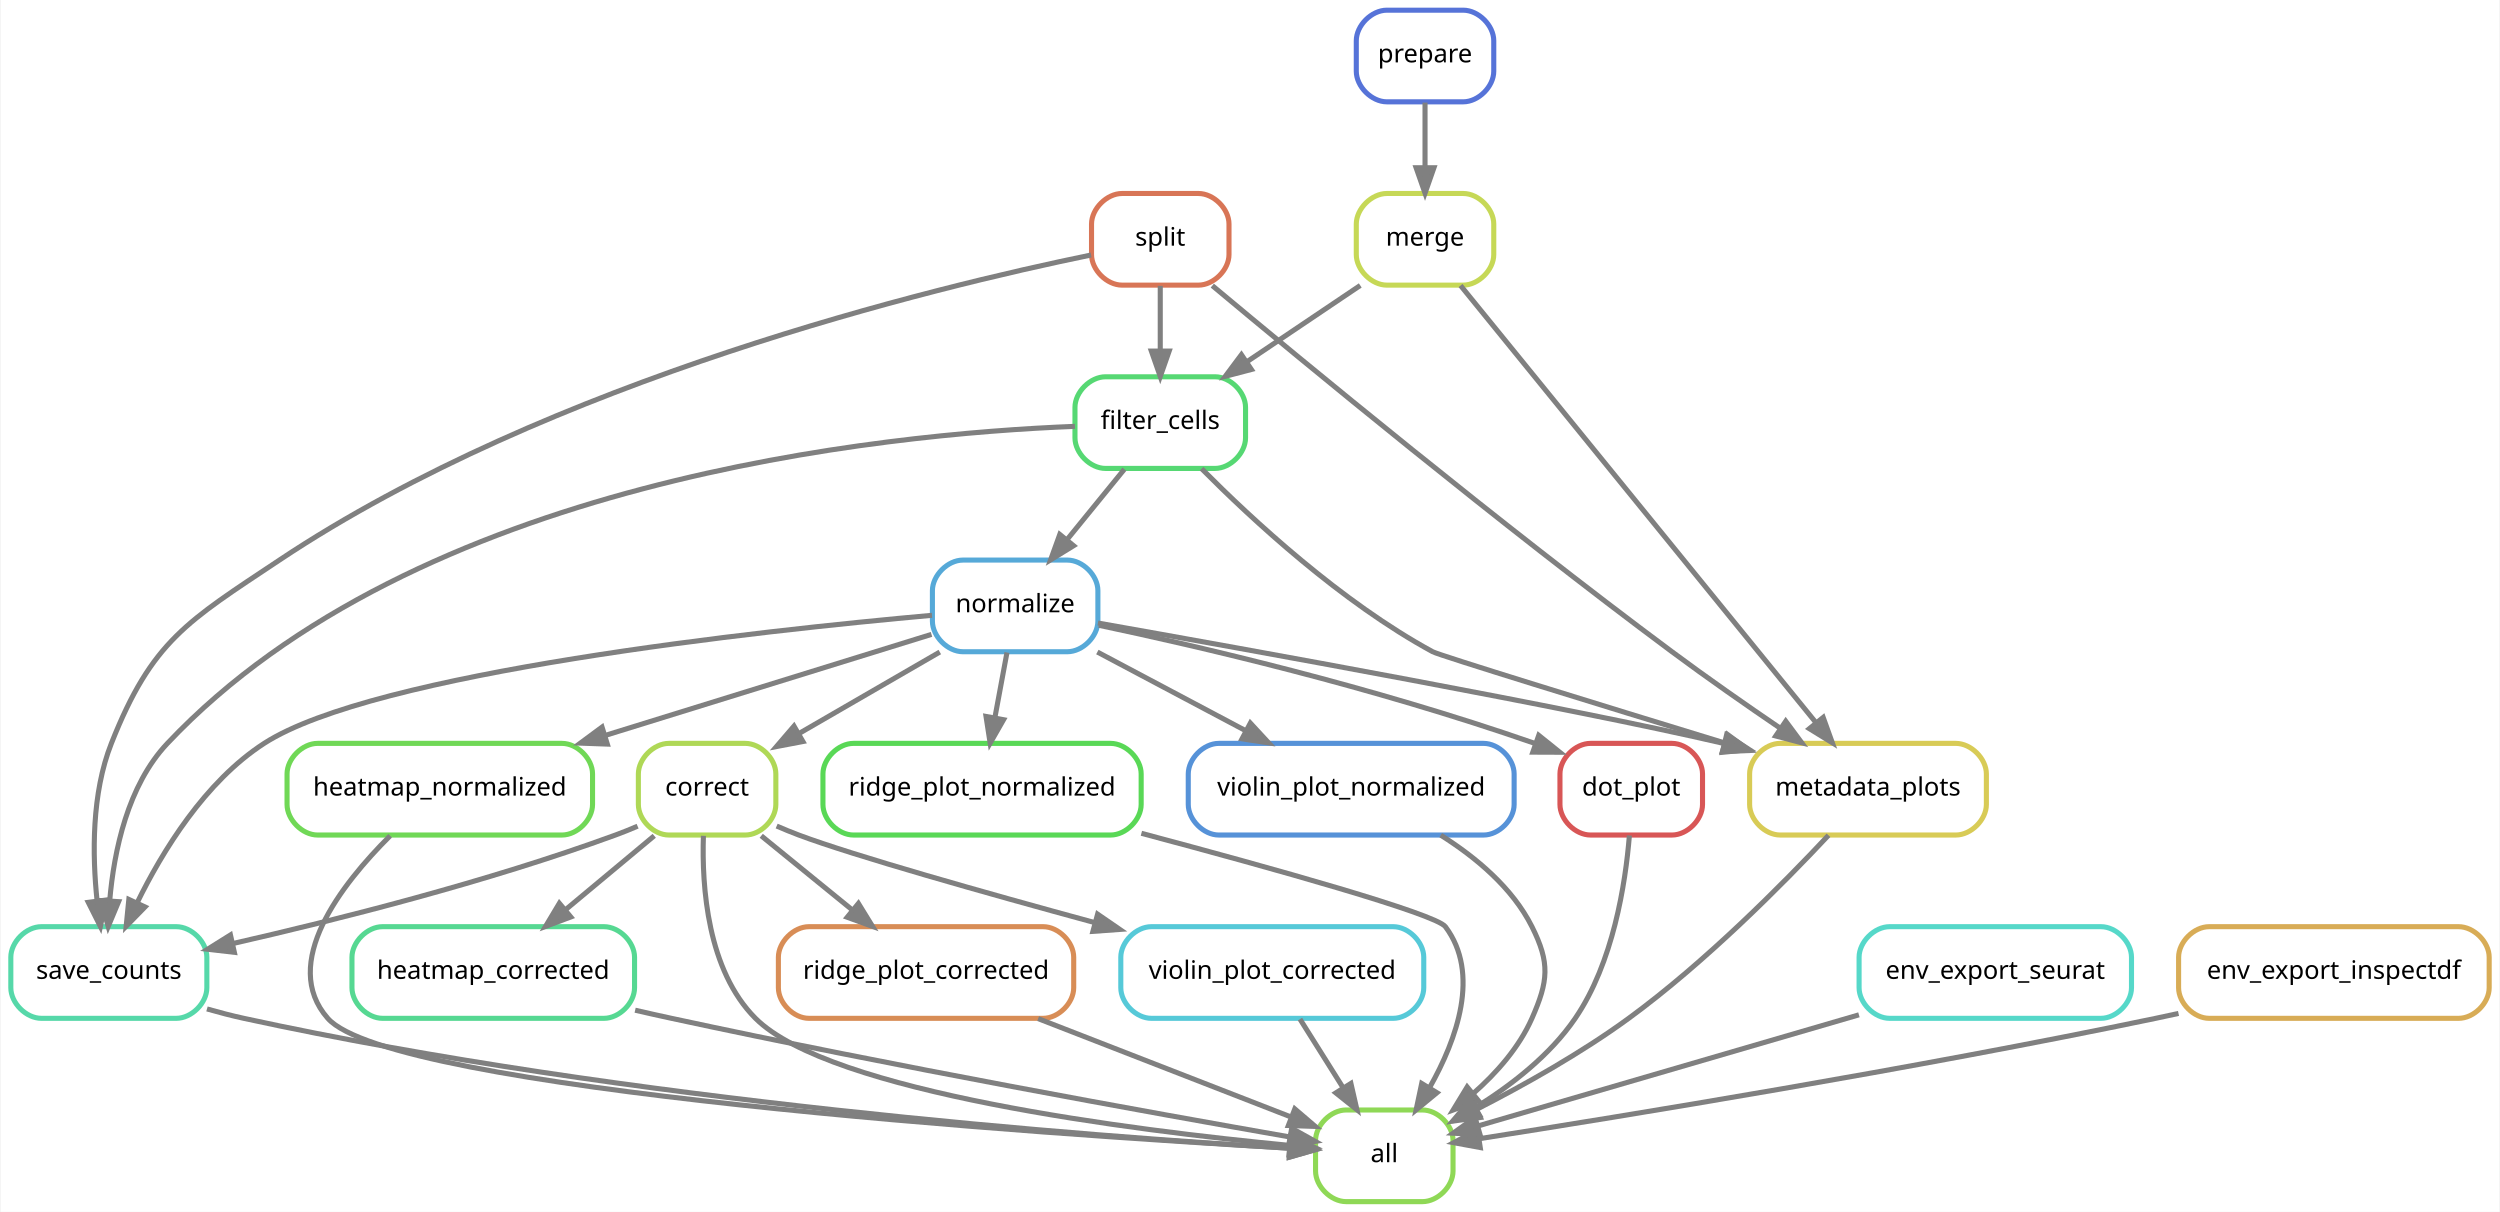
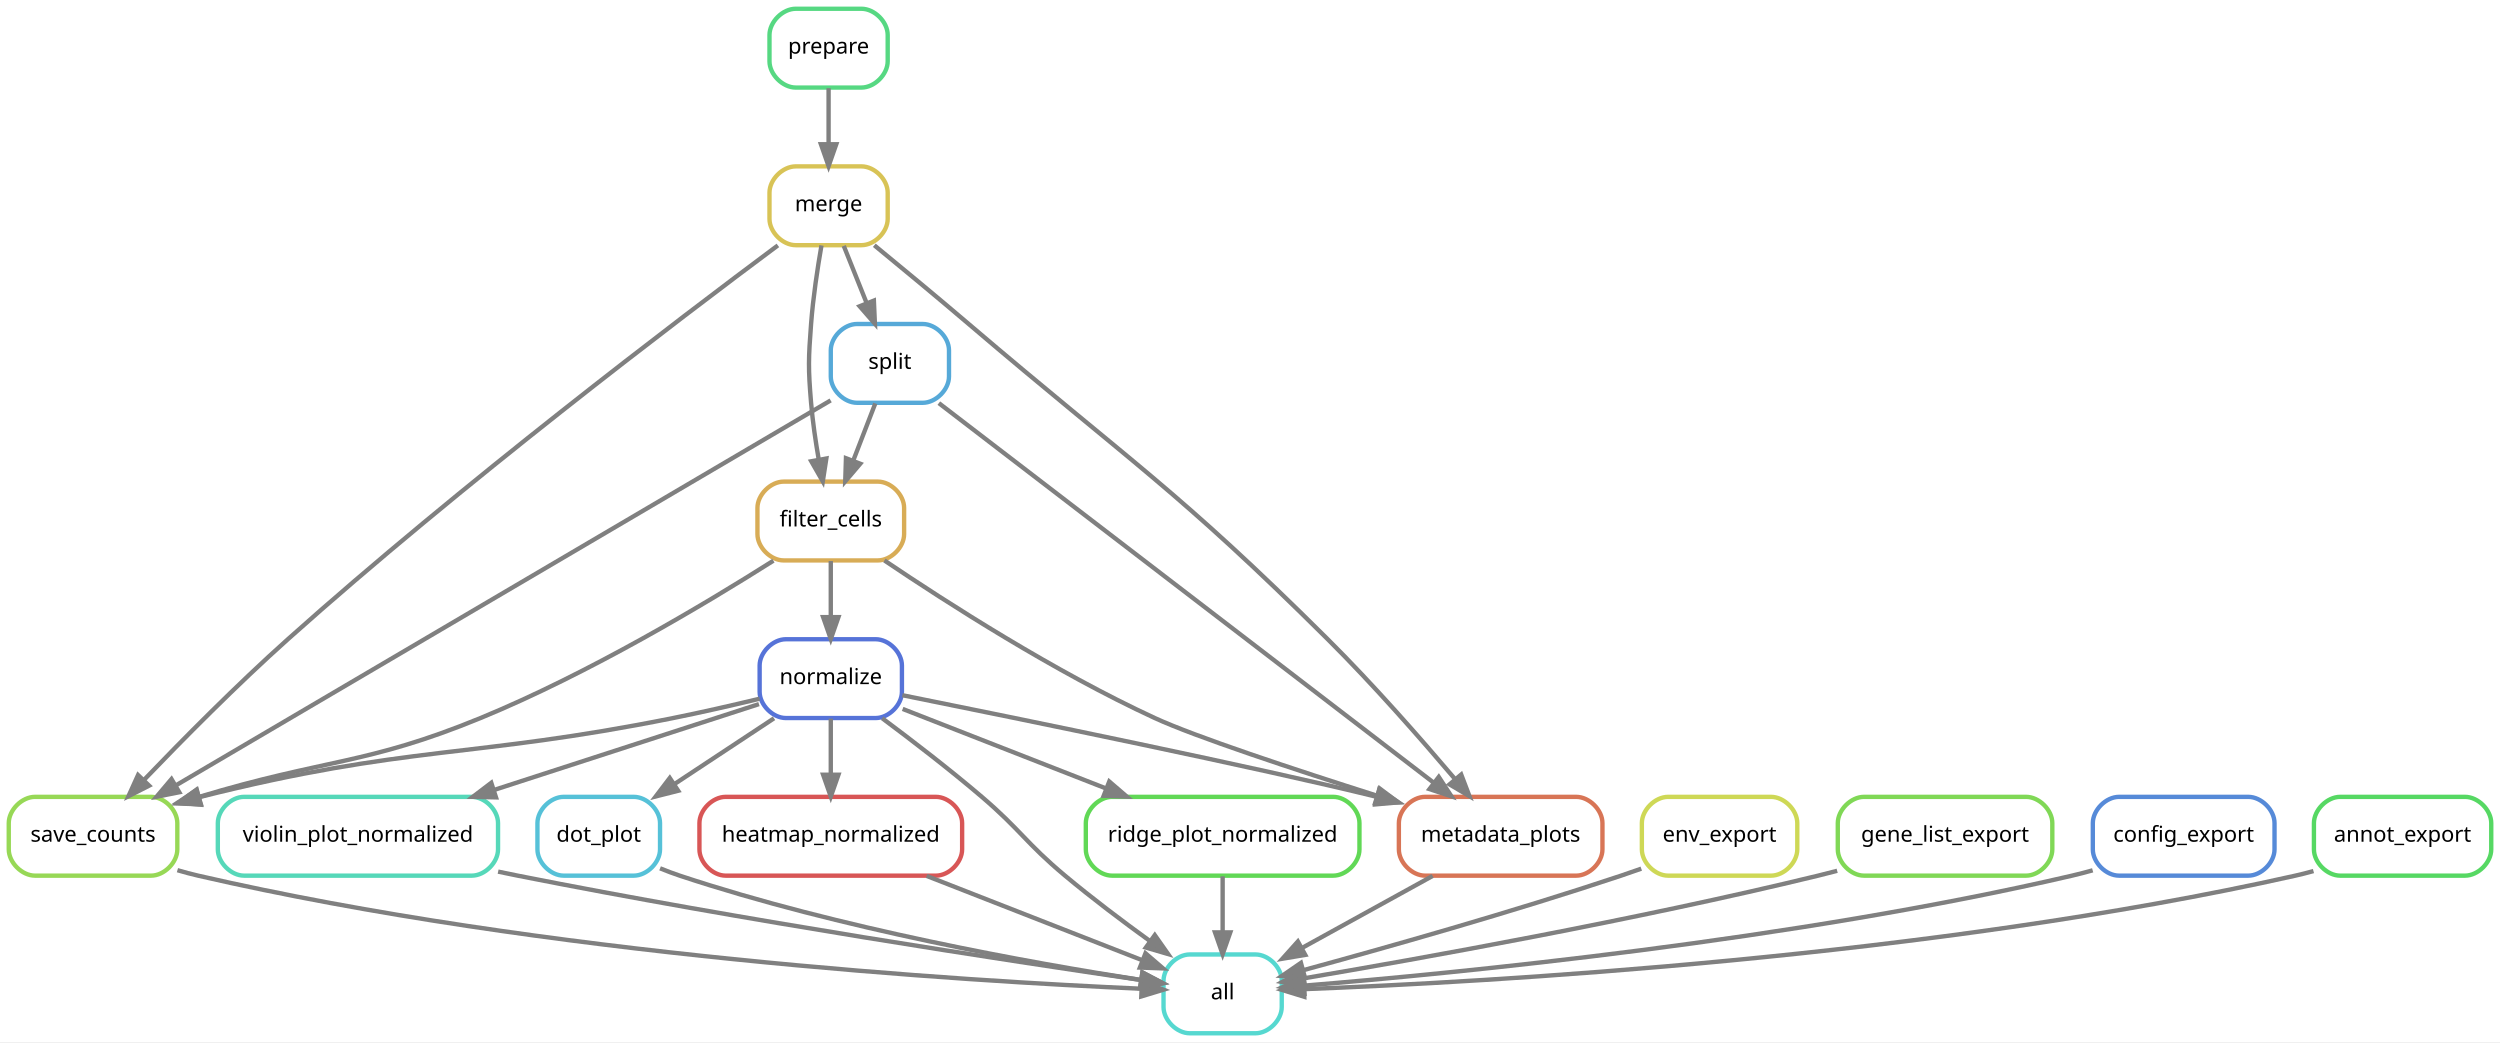
- <svg xmlns="http://www.w3.org/2000/svg" width="982pt" height="476pt" viewBox="0.00 0.00 981.50 476.00">
+ <svg xmlns="http://www.w3.org/2000/svg" width="1142pt" height="476pt" viewBox="0.00 0.00 1142.00 476.00">
  <g id="graph0" class="graph" transform="scale(1 1) rotate(0) translate(4 472)">
-     <polygon fill="white" stroke="transparent" points="-4,4 -4,-472 977.5,-472 977.5,4 -4,4" />
+     <polygon fill="white" stroke="transparent" points="-4,4 -4,-472 1138,-472 1138,4 -4,4" />
    <g id="node1" class="node">
-       <path fill="none" stroke="#8fd856" stroke-width="2" d="M554.5,-36C554.5,-36 524.5,-36 524.5,-36 518.5,-36 512.5,-30 512.5,-24 512.5,-24 512.5,-12 512.5,-12 512.5,-6 518.5,0 524.5,0 524.5,0 554.5,0 554.5,0 560.5,0 566.5,-6 566.5,-12 566.5,-12 566.5,-24 566.5,-24 566.5,-30 560.5,-36 554.5,-36" />
-       <text text-anchor="middle" x="539.5" y="-15.5" font-family="sans" font-size="10.00">all</text>
+       <path fill="none" stroke="#56d8d0" stroke-width="2" d="M569.5,-36C569.5,-36 539.5,-36 539.5,-36 533.5,-36 527.5,-30 527.5,-24 527.5,-24 527.5,-12 527.5,-12 527.5,-6 533.5,0 539.5,0 539.5,0 569.5,0 569.5,0 575.5,0 581.5,-6 581.5,-12 581.5,-12 581.5,-24 581.5,-24 581.5,-30 575.5,-36 569.5,-36" />
+       <text text-anchor="middle" x="554.5" y="-15.5" font-family="sans" font-size="10.00">all</text>
    </g>
    <g id="node2" class="node">
-       <path fill="none" stroke="#afd856" stroke-width="2" d="M288.5,-180C288.5,-180 258.5,-180 258.5,-180 252.5,-180 246.5,-174 246.5,-168 246.5,-168 246.5,-156 246.5,-156 246.5,-150 252.5,-144 258.5,-144 258.5,-144 288.5,-144 288.5,-144 294.5,-144 300.5,-150 300.5,-156 300.5,-156 300.5,-168 300.5,-168 300.5,-174 294.5,-180 288.5,-180" />
-       <text text-anchor="middle" x="273.5" y="-159.5" font-family="sans" font-size="10.00">correct</text>
+       <path fill="none" stroke="#5673d8" stroke-width="2" d="M396,-180C396,-180 355,-180 355,-180 349,-180 343,-174 343,-168 343,-168 343,-156 343,-156 343,-150 349,-144 355,-144 355,-144 396,-144 396,-144 402,-144 408,-150 408,-156 408,-156 408,-168 408,-168 408,-174 402,-180 396,-180" />
+       <text text-anchor="middle" x="375.5" y="-159.5" font-family="sans" font-size="10.00">normalize</text>
    </g>
    <g id="edge5" class="edge">
-       <path fill="none" stroke="grey" stroke-width="2" d="M272.05,-143.69C271.39,-123.63 273.63,-90.89 292.5,-72 321.58,-42.89 440.74,-27.98 502.29,-22.09" />
-       <polygon fill="grey" stroke="grey" stroke-width="2" points="502.74,-25.57 512.37,-21.16 502.09,-18.6 502.74,-25.57" />
+       <path fill="none" stroke="grey" stroke-width="2" d="M398.97,-143.92C412.55,-133.8 429.8,-120.55 444.5,-108 462.19,-92.89 464.65,-86.92 482.5,-72 494.79,-61.73 508.87,-51.12 521.3,-42.13" />
+       <polygon fill="grey" stroke="grey" stroke-width="2" points="523.51,-44.85 529.6,-36.18 519.43,-39.16 523.51,-44.85" />
+     </g>
+     <g id="node7" class="node">
+       <path fill="none" stroke="#97d856" stroke-width="2" d="M65,-108C65,-108 12,-108 12,-108 6,-108 0,-102 0,-96 0,-96 0,-84 0,-84 0,-78 6,-72 12,-72 12,-72 65,-72 65,-72 71,-72 77,-78 77,-84 77,-84 77,-96 77,-96 77,-102 71,-108 65,-108" />
+       <text text-anchor="middle" x="38.5" y="-87.5" font-family="sans" font-size="10.00">save_counts</text>
+     </g>
+     <g id="edge17" class="edge">
+       <path fill="none" stroke="grey" stroke-width="2" d="M342.99,-152.83C330.66,-149.86 316.47,-146.6 303.5,-144 210.74,-125.38 182.94,-131.95 86.92,-107.84" />
+       <polygon fill="grey" stroke="grey" stroke-width="2" points="87.65,-104.41 77.09,-105.33 85.91,-111.19 87.65,-104.41" />
    </g>
    <g id="node8" class="node">
-       <path fill="none" stroke="#56d8a9" stroke-width="2" d="M65,-108C65,-108 12,-108 12,-108 6,-108 0,-102 0,-96 0,-96 0,-84 0,-84 0,-78 6,-72 12,-72 12,-72 65,-72 65,-72 71,-72 77,-78 77,-84 77,-84 77,-96 77,-96 77,-102 71,-108 65,-108" />
-       <text text-anchor="middle" x="38.5" y="-87.5" font-family="sans" font-size="10.00">save_counts</text>
+       <path fill="none" stroke="#d87556" stroke-width="2" d="M716,-108C716,-108 647,-108 647,-108 641,-108 635,-102 635,-96 635,-96 635,-84 635,-84 635,-78 641,-72 647,-72 647,-72 716,-72 716,-72 722,-72 728,-78 728,-84 728,-84 728,-96 728,-96 728,-102 722,-108 716,-108" />
+       <text text-anchor="middle" x="681.5" y="-87.5" font-family="sans" font-size="10.00">metadata_plots</text>
+     </g>
+     <g id="edge21" class="edge">
+       <path fill="none" stroke="grey" stroke-width="2" d="M408.19,-154.43C462.61,-143.45 570.45,-121.42 624.98,-107.98" />
+       <polygon fill="grey" stroke="grey" stroke-width="2" points="625.99,-111.33 634.83,-105.49 624.28,-104.55 625.99,-111.33" />
+     </g>
+     <g id="node9" class="node">
+       <path fill="none" stroke="#61d856" stroke-width="2" d="M605,-108C605,-108 504,-108 504,-108 498,-108 492,-102 492,-96 492,-96 492,-84 492,-84 492,-78 498,-72 504,-72 504,-72 605,-72 605,-72 611,-72 617,-78 617,-84 617,-84 617,-96 617,-96 617,-102 611,-108 605,-108" />
+       <text text-anchor="middle" x="554.5" y="-87.5" font-family="sans" font-size="10.00">ridge_plot_normalized</text>
+     </g>
+     <g id="edge25" class="edge">
+       <path fill="none" stroke="grey" stroke-width="2" d="M408.33,-148.16C434.29,-138.01 471.05,-123.64 501.21,-111.84" />
+       <polygon fill="grey" stroke="grey" stroke-width="2" points="502.71,-115.01 510.74,-108.11 500.16,-108.49 502.71,-115.01" />
+     </g>
+     <g id="node10" class="node">
+       <path fill="none" stroke="#56d8b9" stroke-width="2" d="M211.5,-108C211.5,-108 107.5,-108 107.5,-108 101.5,-108 95.5,-102 95.5,-96 95.5,-96 95.5,-84 95.5,-84 95.5,-78 101.5,-72 107.5,-72 107.5,-72 211.5,-72 211.5,-72 217.5,-72 223.5,-78 223.5,-84 223.5,-84 223.5,-96 223.5,-96 223.5,-102 217.5,-108 211.5,-108" />
+       <text text-anchor="middle" x="159.5" y="-87.5" font-family="sans" font-size="10.00">violin_plot_normalized</text>
+     </g>
+     <g id="edge26" class="edge">
+       <path fill="none" stroke="grey" stroke-width="2" d="M342.69,-150.37C310.64,-139.98 261.04,-123.91 221.53,-111.1" />
+       <polygon fill="grey" stroke="grey" stroke-width="2" points="222.57,-107.76 211.98,-108.01 220.42,-114.42 222.57,-107.76" />
+     </g>
+     <g id="node11" class="node">
+       <path fill="none" stroke="#56c1d8" stroke-width="2" d="M285.5,-108C285.5,-108 253.5,-108 253.5,-108 247.5,-108 241.5,-102 241.5,-96 241.5,-96 241.5,-84 241.5,-84 241.5,-78 247.5,-72 253.5,-72 253.5,-72 285.5,-72 285.5,-72 291.5,-72 297.5,-78 297.5,-84 297.5,-84 297.5,-96 297.5,-96 297.5,-102 291.5,-108 285.5,-108" />
+       <text text-anchor="middle" x="269.5" y="-87.5" font-family="sans" font-size="10.00">dot_plot</text>
+     </g>
+     <g id="edge27" class="edge">
+       <path fill="none" stroke="grey" stroke-width="2" d="M349.57,-143.88C335.84,-134.81 318.79,-123.55 303.96,-113.76" />
+       <polygon fill="grey" stroke="grey" stroke-width="2" points="305.8,-110.78 295.53,-108.19 301.95,-116.62 305.8,-110.78" />
+     </g>
+     <g id="node12" class="node">
+       <path fill="none" stroke="#d85656" stroke-width="2" d="M423.5,-108C423.5,-108 327.5,-108 327.5,-108 321.5,-108 315.5,-102 315.5,-96 315.5,-96 315.5,-84 315.5,-84 315.5,-78 321.5,-72 327.5,-72 327.5,-72 423.5,-72 423.5,-72 429.5,-72 435.5,-78 435.5,-84 435.5,-84 435.5,-96 435.5,-96 435.5,-102 429.5,-108 423.5,-108" />
+       <text text-anchor="middle" x="375.5" y="-87.5" font-family="sans" font-size="10.00">heatmap_normalized</text>
+     </g>
+     <g id="edge28" class="edge">
+       <path fill="none" stroke="grey" stroke-width="2" d="M375.5,-143.7C375.5,-135.98 375.5,-126.71 375.5,-118.11" />
+       <polygon fill="grey" stroke="grey" stroke-width="2" points="379,-118.1 375.5,-108.1 372,-118.1 379,-118.1" />
+     </g>
+     <g id="node3" class="node">
+       <path fill="none" stroke="#d8ac56" stroke-width="2" d="M397,-252C397,-252 354,-252 354,-252 348,-252 342,-246 342,-240 342,-240 342,-228 342,-228 342,-222 348,-216 354,-216 354,-216 397,-216 397,-216 403,-216 409,-222 409,-228 409,-228 409,-240 409,-240 409,-246 403,-252 397,-252" />
+       <text text-anchor="middle" x="375.5" y="-231.5" font-family="sans" font-size="10.00">filter_cells</text>
+     </g>
+     <g id="edge12" class="edge">
+       <path fill="none" stroke="grey" stroke-width="2" d="M375.5,-215.7C375.5,-207.98 375.5,-198.71 375.5,-190.11" />
+       <polygon fill="grey" stroke="grey" stroke-width="2" points="379,-190.1 375.5,-180.1 372,-190.1 379,-190.1" />
    </g>
    <g id="edge20" class="edge">
-       <path fill="none" stroke="grey" stroke-width="2" d="M246.2,-147.48C243.29,-146.23 240.36,-145.04 237.5,-144 187.36,-125.65 127.99,-110.68 87.23,-101.38" />
-       <polygon fill="grey" stroke="grey" stroke-width="2" points="87.81,-97.92 77.29,-99.14 86.27,-104.75 87.81,-97.92" />
+       <path fill="none" stroke="grey" stroke-width="2" d="M349.29,-215.88C318.36,-196.28 264.89,-164.3 215.5,-144 163.24,-122.52 145.1,-125.55 86.89,-107.97" />
+       <polygon fill="grey" stroke="grey" stroke-width="2" points="87.78,-104.58 77.2,-104.96 85.71,-111.26 87.78,-104.58" />
+     </g>
+     <g id="edge24" class="edge">
+       <path fill="none" stroke="grey" stroke-width="2" d="M399.99,-215.99C428.62,-196.66 477.9,-165.05 523.5,-144 541.89,-135.51 587.41,-120.46 624.9,-108.56" />
+       <polygon fill="grey" stroke="grey" stroke-width="2" points="626.25,-111.8 634.73,-105.45 624.14,-105.13 626.25,-111.8" />
+     </g>
+     <g id="node4" class="node">
+       <path fill="none" stroke="#d8c356" stroke-width="2" d="M389.5,-396C389.5,-396 359.5,-396 359.5,-396 353.5,-396 347.5,-390 347.5,-384 347.5,-384 347.5,-372 347.5,-372 347.5,-366 353.5,-360 359.5,-360 359.5,-360 389.5,-360 389.5,-360 395.5,-360 401.5,-366 401.5,-372 401.5,-372 401.5,-384 401.5,-384 401.5,-390 395.5,-396 389.5,-396" />
+       <text text-anchor="middle" x="374.5" y="-375.5" font-family="sans" font-size="10.00">merge</text>
+     </g>
+     <g id="edge13" class="edge">
+       <path fill="none" stroke="grey" stroke-width="2" d="M371.25,-359.89C369.45,-349.54 367.41,-336.06 366.5,-324 365.3,-308.04 365.16,-303.94 366.5,-288 367.22,-279.5 368.57,-270.31 370.01,-262.01" />
+       <polygon fill="grey" stroke="grey" stroke-width="2" points="373.47,-262.56 371.85,-252.09 366.59,-261.29 373.47,-262.56" />
+     </g>
+     <g id="node6" class="node">
+       <path fill="none" stroke="#56a9d8" stroke-width="2" d="M417.5,-324C417.5,-324 387.5,-324 387.5,-324 381.5,-324 375.5,-318 375.5,-312 375.5,-312 375.5,-300 375.5,-300 375.5,-294 381.5,-288 387.5,-288 387.5,-288 417.5,-288 417.5,-288 423.5,-288 429.5,-294 429.5,-300 429.5,-300 429.5,-312 429.5,-312 429.5,-318 423.5,-324 417.5,-324" />
+       <text text-anchor="middle" x="402.5" y="-303.5" font-family="sans" font-size="10.00">split</text>
+     </g>
+     <g id="edge16" class="edge">
+       <path fill="none" stroke="grey" stroke-width="2" d="M381.42,-359.7C384.57,-351.81 388.38,-342.3 391.88,-333.55" />
+       <polygon fill="grey" stroke="grey" stroke-width="2" points="395.19,-334.69 395.66,-324.1 388.69,-332.09 395.19,-334.69" />
+     </g>
+     <g id="edge18" class="edge">
+       <path fill="none" stroke="grey" stroke-width="2" d="M351.33,-359.9C306.74,-326.69 206.43,-250.54 127.5,-180 104.26,-159.23 79.29,-133.98 61.73,-115.69" />
+       <polygon fill="grey" stroke="grey" stroke-width="2" points="64.12,-113.12 54.69,-108.31 59.06,-117.96 64.12,-113.12" />
+     </g>
+     <g id="edge22" class="edge">
+       <path fill="none" stroke="grey" stroke-width="2" d="M395.38,-359.96C407.95,-349.65 424.23,-336.17 438.5,-324 512.31,-261.06 533.73,-248.4 602.5,-180 623.21,-159.41 645.13,-134.42 660.62,-116.17" />
+       <polygon fill="grey" stroke="grey" stroke-width="2" points="663.48,-118.2 667.25,-108.3 658.13,-113.69 663.48,-118.2" />
+     </g>
+     <g id="node5" class="node">
+       <path fill="none" stroke="#56d882" stroke-width="2" d="M389.5,-468C389.5,-468 359.5,-468 359.5,-468 353.5,-468 347.5,-462 347.5,-456 347.5,-456 347.5,-444 347.5,-444 347.5,-438 353.5,-432 359.5,-432 359.5,-432 389.5,-432 389.5,-432 395.5,-432 401.5,-438 401.5,-444 401.5,-444 401.5,-456 401.5,-456 401.5,-462 395.5,-468 389.5,-468" />
+       <text text-anchor="middle" x="374.5" y="-447.5" font-family="sans" font-size="10.00">prepare</text>
+     </g>
+     <g id="edge15" class="edge">
+       <path fill="none" stroke="grey" stroke-width="2" d="M374.5,-431.7C374.5,-423.98 374.5,-414.71 374.5,-406.11" />
+       <polygon fill="grey" stroke="grey" stroke-width="2" points="378,-406.1 374.5,-396.1 371,-406.1 378,-406.1" />
+     </g>
+     <g id="edge14" class="edge">
+       <path fill="none" stroke="grey" stroke-width="2" d="M395.83,-287.7C392.79,-279.81 389.12,-270.3 385.74,-261.55" />
+       <polygon fill="grey" stroke="grey" stroke-width="2" points="388.96,-260.17 382.1,-252.1 382.43,-262.69 388.96,-260.17" />
+     </g>
+     <g id="edge19" class="edge">
+       <path fill="none" stroke="grey" stroke-width="2" d="M375.44,-289.09C311.37,-251.42 150.26,-156.7 76.47,-113.32" />
+       <polygon fill="grey" stroke="grey" stroke-width="2" points="77.89,-110.1 67.5,-108.05 74.34,-116.13 77.89,-110.1" />
+     </g>
+     <g id="edge23" class="edge">
+       <path fill="none" stroke="grey" stroke-width="2" d="M424.86,-287.85C474.55,-249.74 594.22,-157.95 650.83,-114.52" />
+       <polygon fill="grey" stroke="grey" stroke-width="2" points="653.23,-117.1 659.03,-108.23 648.97,-111.54 653.23,-117.1" />
+     </g>
+     <g id="edge7" class="edge">
+       <path fill="none" stroke="grey" stroke-width="2" d="M77.05,-74.5C80.22,-73.56 83.4,-72.71 86.5,-72 244.16,-35.65 437.69,-23.83 517.45,-20.34" />
+       <polygon fill="grey" stroke="grey" stroke-width="2" points="517.65,-23.83 527.49,-19.91 517.35,-16.84 517.65,-23.83" />
+     </g>
+     <g id="edge6" class="edge">
+       <path fill="none" stroke="grey" stroke-width="2" d="M650.43,-71.88C632.38,-61.93 609.56,-49.35 590.7,-38.95" />
+       <polygon fill="grey" stroke="grey" stroke-width="2" points="592.24,-35.81 581.8,-34.05 588.87,-41.94 592.24,-35.81" />
+     </g>
+     <g id="edge11" class="edge">
+       <path fill="none" stroke="grey" stroke-width="2" d="M554.5,-71.7C554.5,-63.98 554.5,-54.71 554.5,-46.11" />
+       <polygon fill="grey" stroke="grey" stroke-width="2" points="558,-46.1 554.5,-36.1 551,-46.1 558,-46.1" />
+     </g>
+     <g id="edge9" class="edge">
+       <path fill="none" stroke="grey" stroke-width="2" d="M223.54,-73.84C226.57,-73.2 229.56,-72.58 232.5,-72 334.99,-51.65 456.93,-33.12 517.1,-24.34" />
+       <polygon fill="grey" stroke="grey" stroke-width="2" points="517.86,-27.77 527.25,-22.87 516.85,-20.84 517.86,-27.77" />
+     </g>
+     <g id="edge2" class="edge">
+       <path fill="none" stroke="grey" stroke-width="2" d="M297.52,-75.35C300.52,-74.13 303.55,-72.98 306.5,-72 379.3,-47.83 467.87,-32.01 517.03,-24.37" />
+       <polygon fill="grey" stroke="grey" stroke-width="2" points="517.83,-27.79 527.19,-22.82 516.78,-20.87 517.83,-27.79" />
+     </g>
+     <g id="edge1" class="edge">
+       <path fill="none" stroke="grey" stroke-width="2" d="M419.29,-71.88C449.47,-60.07 489.14,-44.56 517.69,-33.4" />
+       <polygon fill="grey" stroke="grey" stroke-width="2" points="519.25,-36.54 527.29,-29.64 516.7,-30.02 519.25,-36.54" />
+     </g>
+     <g id="node13" class="node">
+       <path fill="none" stroke="#ced856" stroke-width="2" d="M805,-108C805,-108 758,-108 758,-108 752,-108 746,-102 746,-96 746,-96 746,-84 746,-84 746,-78 752,-72 758,-72 758,-72 805,-72 805,-72 811,-72 817,-78 817,-84 817,-84 817,-96 817,-96 817,-102 811,-108 805,-108" />
+       <text text-anchor="middle" x="781.5" y="-87.5" font-family="sans" font-size="10.00">env_export</text>
+     </g>
+     <g id="edge8" class="edge">
+       <path fill="none" stroke="grey" stroke-width="2" d="M745.73,-75.2C742.62,-74.09 739.51,-73.01 736.5,-72 686.71,-55.37 628.31,-38.89 591.36,-28.83" />
+       <polygon fill="grey" stroke="grey" stroke-width="2" points="592.1,-25.4 581.53,-26.16 590.27,-32.16 592.1,-25.4" />
    </g>
    <g id="node14" class="node">
-       <path fill="none" stroke="#d88d56" stroke-width="2" d="M405.5,-108C405.5,-108 313.5,-108 313.5,-108 307.5,-108 301.5,-102 301.5,-96 301.5,-96 301.5,-84 301.5,-84 301.5,-78 307.5,-72 313.5,-72 313.5,-72 405.5,-72 405.5,-72 411.5,-72 417.5,-78 417.5,-84 417.5,-84 417.5,-96 417.5,-96 417.5,-102 411.5,-108 405.5,-108" />
-       <text text-anchor="middle" x="359.5" y="-87.5" font-family="sans" font-size="10.00">ridge_plot_corrected</text>
+       <path fill="none" stroke="#80d856" stroke-width="2" d="M921.5,-108C921.5,-108 847.5,-108 847.5,-108 841.5,-108 835.5,-102 835.5,-96 835.5,-96 835.5,-84 835.5,-84 835.5,-78 841.5,-72 847.5,-72 847.5,-72 921.5,-72 921.5,-72 927.5,-72 933.5,-78 933.5,-84 933.5,-84 933.5,-96 933.5,-96 933.5,-102 927.5,-108 921.5,-108" />
+       <text text-anchor="middle" x="884.5" y="-87.5" font-family="sans" font-size="10.00">gene_list_export</text>
    </g>
-     <g id="edge30" class="edge">
-       <path fill="none" stroke="grey" stroke-width="2" d="M294.76,-143.7C305.59,-134.88 318.92,-124.03 330.66,-114.47" />
-       <polygon fill="grey" stroke="grey" stroke-width="2" points="332.94,-117.13 338.49,-108.1 328.52,-111.7 332.94,-117.13" />
+     <g id="edge10" class="edge">
+       <path fill="none" stroke="grey" stroke-width="2" d="M835.22,-74.22C832.28,-73.44 829.35,-72.69 826.5,-72 743.23,-51.73 644.16,-34.01 591.58,-25.1" />
+       <polygon fill="grey" stroke="grey" stroke-width="2" points="592.15,-21.65 581.71,-23.44 590.99,-28.55 592.15,-21.65" />
    </g>
    <g id="node15" class="node">
-       <path fill="none" stroke="#56c9d8" stroke-width="2" d="M543,-108C543,-108 448,-108 448,-108 442,-108 436,-102 436,-96 436,-96 436,-84 436,-84 436,-78 442,-72 448,-72 448,-72 543,-72 543,-72 549,-72 555,-78 555,-84 555,-84 555,-96 555,-96 555,-102 549,-108 543,-108" />
-       <text text-anchor="middle" x="495.5" y="-87.5" font-family="sans" font-size="10.00">violin_plot_corrected</text>
+       <path fill="none" stroke="#568ad8" stroke-width="2" d="M1023,-108C1023,-108 964,-108 964,-108 958,-108 952,-102 952,-96 952,-96 952,-84 952,-84 952,-78 958,-72 964,-72 964,-72 1023,-72 1023,-72 1029,-72 1035,-78 1035,-84 1035,-84 1035,-96 1035,-96 1035,-102 1029,-108 1023,-108" />
+       <text text-anchor="middle" x="993.5" y="-87.5" font-family="sans" font-size="10.00">config_export</text>
    </g>
-     <g id="edge31" class="edge">
-       <path fill="none" stroke="grey" stroke-width="2" d="M300.82,-147.53C303.72,-146.27 306.65,-145.07 309.5,-144 330.98,-135.93 382.53,-121.37 425.93,-109.55" />
-       <polygon fill="grey" stroke="grey" stroke-width="2" points="426.89,-112.92 435.62,-106.92 425.05,-106.16 426.89,-112.92" />
+     <g id="edge4" class="edge">
+       <path fill="none" stroke="grey" stroke-width="2" d="M951.93,-74.44C948.76,-73.55 945.59,-72.72 942.5,-72 815.59,-42.45 661.23,-27.44 591.66,-21.76" />
+       <polygon fill="grey" stroke="grey" stroke-width="2" points="591.87,-18.27 581.63,-20.96 591.32,-25.25 591.87,-18.27" />
    </g>
    <g id="node16" class="node">
-       <path fill="none" stroke="#56d892" stroke-width="2" d="M233,-108C233,-108 146,-108 146,-108 140,-108 134,-102 134,-96 134,-96 134,-84 134,-84 134,-78 140,-72 146,-72 146,-72 233,-72 233,-72 239,-72 245,-78 245,-84 245,-84 245,-96 245,-96 245,-102 239,-108 233,-108" />
-       <text text-anchor="middle" x="189.5" y="-87.5" font-family="sans" font-size="10.00">heatmap_corrected</text>
-     </g>
-     <g id="edge32" class="edge">
-       <path fill="none" stroke="grey" stroke-width="2" d="M252.74,-143.7C242.26,-134.97 229.39,-124.24 218,-114.75" />
-       <polygon fill="grey" stroke="grey" stroke-width="2" points="219.95,-111.82 210.03,-108.1 215.47,-117.19 219.95,-111.82" />
-     </g>
-     <g id="node3" class="node">
-       <path fill="none" stroke="#56a9d8" stroke-width="2" d="M415,-252C415,-252 374,-252 374,-252 368,-252 362,-246 362,-240 362,-240 362,-228 362,-228 362,-222 368,-216 374,-216 374,-216 415,-216 415,-216 421,-216 427,-222 427,-228 427,-228 427,-240 427,-240 427,-246 421,-252 415,-252" />
-       <text text-anchor="middle" x="394.5" y="-231.5" font-family="sans" font-size="10.00">normalize</text>
-     </g>
-     <g id="edge13" class="edge">
-       <path fill="none" stroke="grey" stroke-width="2" d="M364.9,-215.88C348.22,-206.23 327.25,-194.1 309.61,-183.89" />
-       <polygon fill="grey" stroke="grey" stroke-width="2" points="311.13,-180.73 300.73,-178.75 307.63,-186.79 311.13,-180.73" />
-     </g>
-     <g id="edge19" class="edge">
-       <path fill="none" stroke="grey" stroke-width="2" d="M361.83,-230.31C294.42,-224.25 142.6,-207.86 99.5,-180 76.28,-164.99 59.55,-137.7 49.56,-117.28" />
-       <polygon fill="grey" stroke="grey" stroke-width="2" points="52.71,-115.75 45.31,-108.17 46.36,-118.71 52.71,-115.75" />
-     </g>
-     <g id="node9" class="node">
-       <path fill="none" stroke="#d8cb56" stroke-width="2" d="M764,-180C764,-180 695,-180 695,-180 689,-180 683,-174 683,-168 683,-168 683,-156 683,-156 683,-150 689,-144 695,-144 695,-144 764,-144 764,-144 770,-144 776,-150 776,-156 776,-156 776,-168 776,-168 776,-174 770,-180 764,-180" />
-       <text text-anchor="middle" x="729.5" y="-159.5" font-family="sans" font-size="10.00">metadata_plots</text>
-     </g>
-     <g id="edge23" class="edge">
-       <path fill="none" stroke="grey" stroke-width="2" d="M427.01,-227.28C486.63,-216.71 612.19,-194.11 672.98,-179.94" />
-       <polygon fill="grey" stroke="grey" stroke-width="2" points="673.95,-183.31 682.85,-177.57 672.31,-176.5 673.95,-183.31" />
-     </g>
-     <g id="node10" class="node">
-       <path fill="none" stroke="#59d856" stroke-width="2" d="M432,-180C432,-180 331,-180 331,-180 325,-180 319,-174 319,-168 319,-168 319,-156 319,-156 319,-150 325,-144 331,-144 331,-144 432,-144 432,-144 438,-144 444,-150 444,-156 444,-156 444,-168 444,-168 444,-174 438,-180 432,-180" />
-       <text text-anchor="middle" x="381.5" y="-159.5" font-family="sans" font-size="10.00">ridge_plot_normalized</text>
-     </g>
-     <g id="edge26" class="edge">
-       <path fill="none" stroke="grey" stroke-width="2" d="M391.29,-215.7C389.85,-207.98 388.13,-198.71 386.54,-190.11" />
-       <polygon fill="grey" stroke="grey" stroke-width="2" points="389.94,-189.3 384.68,-180.1 383.06,-190.58 389.94,-189.3" />
-     </g>
-     <g id="node11" class="node">
-       <path fill="none" stroke="#5692d8" stroke-width="2" d="M578.5,-180C578.5,-180 474.5,-180 474.5,-180 468.5,-180 462.5,-174 462.5,-168 462.5,-168 462.5,-156 462.5,-156 462.5,-150 468.5,-144 474.5,-144 474.5,-144 578.5,-144 578.5,-144 584.5,-144 590.5,-150 590.5,-156 590.5,-156 590.5,-168 590.5,-168 590.5,-174 584.5,-180 578.5,-180" />
-       <text text-anchor="middle" x="526.5" y="-159.5" font-family="sans" font-size="10.00">violin_plot_normalized</text>
-     </g>
-     <g id="edge27" class="edge">
-       <path fill="none" stroke="grey" stroke-width="2" d="M426.79,-215.88C444.37,-206.55 466.31,-194.92 485.13,-184.94" />
-       <polygon fill="grey" stroke="grey" stroke-width="2" points="486.89,-187.97 494.09,-180.19 483.61,-181.78 486.89,-187.97" />
-     </g>
-     <g id="node12" class="node">
-       <path fill="none" stroke="#d85656" stroke-width="2" d="M652.5,-180C652.5,-180 620.5,-180 620.5,-180 614.5,-180 608.5,-174 608.5,-168 608.5,-168 608.5,-156 608.5,-156 608.5,-150 614.5,-144 620.5,-144 620.5,-144 652.5,-144 652.5,-144 658.5,-144 664.5,-150 664.5,-156 664.5,-156 664.5,-168 664.5,-168 664.5,-174 658.5,-180 652.5,-180" />
-       <text text-anchor="middle" x="636.5" y="-159.5" font-family="sans" font-size="10.00">dot_plot</text>
-     </g>
-     <g id="edge28" class="edge">
-       <path fill="none" stroke="grey" stroke-width="2" d="M427.35,-226.4C466.37,-218.14 533.44,-202.67 598.8,-179.93" />
-       <polygon fill="grey" stroke="grey" stroke-width="2" points="600.17,-183.16 608.43,-176.52 597.84,-176.56 600.17,-183.16" />
-     </g>
-     <g id="node13" class="node">
-       <path fill="none" stroke="#70d856" stroke-width="2" d="M216.5,-180C216.5,-180 120.5,-180 120.5,-180 114.5,-180 108.5,-174 108.5,-168 108.5,-168 108.5,-156 108.5,-156 108.5,-150 114.5,-144 120.5,-144 120.5,-144 216.5,-144 216.5,-144 222.5,-144 228.5,-150 228.5,-156 228.5,-156 228.5,-168 228.5,-168 228.5,-174 222.5,-180 216.5,-180" />
-       <text text-anchor="middle" x="168.5" y="-159.5" font-family="sans" font-size="10.00">heatmap_normalized</text>
-     </g>
-     <g id="edge29" class="edge">
-       <path fill="none" stroke="grey" stroke-width="2" d="M361.64,-222.82C328.13,-212.44 275.26,-196.07 233.3,-183.07" />
-       <polygon fill="grey" stroke="grey" stroke-width="2" points="234.3,-179.72 223.71,-180.1 232.23,-186.4 234.3,-179.72" />
-     </g>
-     <g id="node4" class="node">
-       <path fill="none" stroke="#56d873" stroke-width="2" d="M473,-324C473,-324 430,-324 430,-324 424,-324 418,-318 418,-312 418,-312 418,-300 418,-300 418,-294 424,-288 430,-288 430,-288 473,-288 473,-288 479,-288 485,-294 485,-300 485,-300 485,-312 485,-312 485,-318 479,-324 473,-324" />
-       <text text-anchor="middle" x="451.5" y="-303.5" font-family="sans" font-size="10.00">filter_cells</text>
-     </g>
-     <g id="edge14" class="edge">
-       <path fill="none" stroke="grey" stroke-width="2" d="M437.41,-287.7C430.58,-279.3 422.24,-269.07 414.74,-259.86" />
-       <polygon fill="grey" stroke="grey" stroke-width="2" points="417.46,-257.65 408.43,-252.1 412.03,-262.07 417.46,-257.65" />
-     </g>
-     <g id="edge21" class="edge">
-       <path fill="none" stroke="grey" stroke-width="2" d="M417.98,-304.53C342.71,-301.57 159.25,-283.52 61.5,-180 45.88,-163.45 40.52,-137.73 38.84,-118.18" />
-       <polygon fill="grey" stroke="grey" stroke-width="2" points="42.33,-117.83 38.25,-108.06 35.34,-118.24 42.33,-117.83" />
-     </g>
-     <g id="edge25" class="edge">
-       <path fill="none" stroke="grey" stroke-width="2" d="M467.74,-287.9C487.47,-268.02 522.61,-235.48 558.5,-216 561.17,-214.55 624.27,-195.13 673.05,-180.21" />
-       <polygon fill="grey" stroke="grey" stroke-width="2" points="674.36,-183.47 682.9,-177.2 672.31,-176.78 674.36,-183.47" />
-     </g>
-     <g id="node5" class="node">
-       <path fill="none" stroke="#c6d856" stroke-width="2" d="M570.5,-396C570.5,-396 540.5,-396 540.5,-396 534.5,-396 528.5,-390 528.5,-384 528.5,-384 528.5,-372 528.5,-372 528.5,-366 534.5,-360 540.5,-360 540.5,-360 570.5,-360 570.5,-360 576.5,-360 582.5,-366 582.5,-372 582.5,-372 582.5,-384 582.5,-384 582.5,-390 576.5,-396 570.5,-396" />
-       <text text-anchor="middle" x="555.5" y="-375.5" font-family="sans" font-size="10.00">merge</text>
-     </g>
-     <g id="edge16" class="edge">
-       <path fill="none" stroke="grey" stroke-width="2" d="M530.06,-359.88C516.71,-350.89 500.18,-339.76 485.72,-330.03" />
-       <polygon fill="grey" stroke="grey" stroke-width="2" points="487.29,-326.87 477.04,-324.19 483.38,-332.68 487.29,-326.87" />
-     </g>
-     <g id="edge24" class="edge">
-       <path fill="none" stroke="grey" stroke-width="2" d="M569.45,-359.85C600.05,-322.21 673.23,-232.2 709.05,-188.15" />
-       <polygon fill="grey" stroke="grey" stroke-width="2" points="711.9,-190.2 715.49,-180.23 706.46,-185.78 711.9,-190.2" />
-     </g>
-     <g id="node6" class="node">
-       <path fill="none" stroke="#5673d8" stroke-width="2" d="M570.5,-468C570.5,-468 540.5,-468 540.5,-468 534.5,-468 528.5,-462 528.5,-456 528.5,-456 528.5,-444 528.5,-444 528.5,-438 534.5,-432 540.5,-432 540.5,-432 570.5,-432 570.5,-432 576.5,-432 582.5,-438 582.5,-444 582.5,-444 582.5,-456 582.5,-456 582.5,-462 576.5,-468 570.5,-468" />
-       <text text-anchor="middle" x="555.5" y="-447.5" font-family="sans" font-size="10.00">prepare</text>
-     </g>
-     <g id="edge17" class="edge">
-       <path fill="none" stroke="grey" stroke-width="2" d="M555.5,-431.7C555.5,-423.98 555.5,-414.71 555.5,-406.11" />
-       <polygon fill="grey" stroke="grey" stroke-width="2" points="559,-406.1 555.5,-396.1 552,-406.1 559,-406.1" />
-     </g>
-     <g id="node7" class="node">
-       <path fill="none" stroke="#d87556" stroke-width="2" d="M466.5,-396C466.5,-396 436.5,-396 436.5,-396 430.5,-396 424.5,-390 424.5,-384 424.5,-384 424.5,-372 424.5,-372 424.5,-366 430.5,-360 436.5,-360 436.5,-360 466.5,-360 466.5,-360 472.5,-360 478.5,-366 478.5,-372 478.5,-372 478.5,-384 478.5,-384 478.5,-390 472.5,-396 466.5,-396" />
-       <text text-anchor="middle" x="451.5" y="-375.5" font-family="sans" font-size="10.00">split</text>
-     </g>
-     <g id="edge15" class="edge">
-       <path fill="none" stroke="grey" stroke-width="2" d="M451.5,-359.7C451.5,-351.98 451.5,-342.71 451.5,-334.11" />
-       <polygon fill="grey" stroke="grey" stroke-width="2" points="455,-334.1 451.5,-324.1 448,-334.1 455,-334.1" />
-     </g>
-     <g id="edge18" class="edge">
-       <path fill="none" stroke="grey" stroke-width="2" d="M424.33,-371.84C363.19,-359.28 211.8,-322.83 105.5,-252 69.37,-227.93 55.46,-220.37 39.5,-180 31.71,-160.3 31.98,-136.18 33.9,-118.02" />
-       <polygon fill="grey" stroke="grey" stroke-width="2" points="37.38,-118.46 35.18,-108.09 30.43,-117.56 37.38,-118.46" />
-     </g>
-     <g id="edge22" class="edge">
-       <path fill="none" stroke="grey" stroke-width="2" d="M471.94,-359.81C507.85,-329.8 584.85,-266.27 652.5,-216 666.18,-205.84 681.59,-195.09 695.01,-185.96" />
-       <polygon fill="grey" stroke="grey" stroke-width="2" points="697.19,-188.71 703.5,-180.21 693.26,-182.91 697.19,-188.71" />
-     </g>
-     <g id="edge9" class="edge">
-       <path fill="none" stroke="grey" stroke-width="2" d="M77.05,-75.69C81.88,-74.3 86.78,-73.03 91.5,-72 241.71,-39.34 424.92,-25.61 502.25,-20.98" />
-       <polygon fill="grey" stroke="grey" stroke-width="2" points="502.66,-24.46 512.44,-20.38 502.25,-17.47 502.66,-24.46" />
-     </g>
-     <g id="edge4" class="edge">
-       <path fill="none" stroke="grey" stroke-width="2" d="M713.98,-143.9C696.2,-124.9 665.62,-94.02 635.5,-72 616.83,-58.35 594.26,-45.72 575.7,-36.22" />
-       <polygon fill="grey" stroke="grey" stroke-width="2" points="577.18,-33.04 566.67,-31.68 574.03,-39.3 577.18,-33.04" />
-     </g>
-     <g id="edge8" class="edge">
-       <path fill="none" stroke="grey" stroke-width="2" d="M444.09,-144.68C495.24,-131.04 559.72,-113.04 563.5,-108 577.28,-89.63 568.07,-63.88 557.31,-44.81" />
-       <polygon fill="grey" stroke="grey" stroke-width="2" points="560.18,-42.78 552,-36.04 554.19,-46.41 560.18,-42.78" />
-     </g>
-     <g id="edge12" class="edge">
-       <path fill="none" stroke="grey" stroke-width="2" d="M561.67,-143.94C575.48,-135.25 589.85,-123.26 597.5,-108 604.67,-93.7 603.95,-86.64 597.5,-72 592.47,-60.59 583.64,-50.57 574.36,-42.41" />
-       <polygon fill="grey" stroke="grey" stroke-width="2" points="576.49,-39.62 566.54,-35.99 572.05,-45.04 576.49,-39.62" />
-     </g>
-     <g id="edge1" class="edge">
-       <path fill="none" stroke="grey" stroke-width="2" d="M635.78,-143.83C634.22,-124.77 629.4,-93.82 614.5,-72 604.6,-57.5 589.34,-45.66 575.16,-36.89" />
-       <polygon fill="grey" stroke="grey" stroke-width="2" points="576.92,-33.86 566.52,-31.82 573.38,-39.9 576.92,-33.86" />
-     </g>
-     <g id="edge6" class="edge">
-       <path fill="none" stroke="grey" stroke-width="2" d="M149,-143.7C129.71,-124.52 105.59,-93.48 124.5,-72 149.31,-43.82 404.73,-26.59 502.08,-21" />
-       <polygon fill="grey" stroke="grey" stroke-width="2" points="502.56,-24.48 512.35,-20.42 502.17,-17.49 502.56,-24.48" />
-     </g>
-     <g id="edge2" class="edge">
-       <path fill="none" stroke="grey" stroke-width="2" d="M403.53,-71.88C433.98,-60.04 474.01,-44.47 502.75,-33.29" />
-       <polygon fill="grey" stroke="grey" stroke-width="2" points="504.35,-36.42 512.4,-29.54 501.82,-29.9 504.35,-36.42" />
-     </g>
-     <g id="edge10" class="edge">
-       <path fill="none" stroke="grey" stroke-width="2" d="M506.38,-71.7C511.49,-63.56 517.7,-53.69 523.34,-44.7" />
-       <polygon fill="grey" stroke="grey" stroke-width="2" points="526.39,-46.43 528.75,-36.1 520.46,-42.71 526.39,-46.43" />
-     </g>
-     <g id="edge7" class="edge">
-       <path fill="none" stroke="grey" stroke-width="2" d="M245.23,-75.19C250.05,-74.08 254.85,-73 259.5,-72 346.09,-53.3 448.54,-34.83 502.29,-25.42" />
-       <polygon fill="grey" stroke="grey" stroke-width="2" points="503.13,-28.82 512.38,-23.66 501.92,-21.93 503.13,-28.82" />
-     </g>
-     <g id="node17" class="node">
-       <path fill="none" stroke="#56d8c9" stroke-width="2" d="M821,-108C821,-108 738,-108 738,-108 732,-108 726,-102 726,-96 726,-96 726,-84 726,-84 726,-78 732,-72 738,-72 738,-72 821,-72 821,-72 827,-72 833,-78 833,-84 833,-84 833,-96 833,-96 833,-102 827,-108 821,-108" />
-       <text text-anchor="middle" x="779.5" y="-87.5" font-family="sans" font-size="10.00">env_export_seurat</text>
-     </g>
-     <g id="edge11" class="edge">
-       <path fill="none" stroke="grey" stroke-width="2" d="M725.94,-73.38C680.34,-60.08 616.06,-41.33 576.13,-29.68" />
-       <polygon fill="grey" stroke="grey" stroke-width="2" points="577.11,-26.32 566.53,-26.88 575.15,-33.04 577.11,-26.32" />
-     </g>
-     <g id="node18" class="node">
-       <path fill="none" stroke="#d8ac56" stroke-width="2" d="M961.5,-108C961.5,-108 863.5,-108 863.5,-108 857.5,-108 851.5,-102 851.5,-96 851.5,-96 851.5,-84 851.5,-84 851.5,-78 857.5,-72 863.5,-72 863.5,-72 961.5,-72 961.5,-72 967.5,-72 973.5,-78 973.5,-84 973.5,-84 973.5,-96 973.5,-96 973.5,-102 967.5,-108 961.5,-108" />
-       <text text-anchor="middle" x="912.5" y="-87.5" font-family="sans" font-size="10.00">env_export_inspectdf</text>
+       <path fill="none" stroke="#56d863" stroke-width="2" d="M1122,-108C1122,-108 1065,-108 1065,-108 1059,-108 1053,-102 1053,-96 1053,-96 1053,-84 1053,-84 1053,-78 1059,-72 1065,-72 1065,-72 1122,-72 1122,-72 1128,-72 1134,-78 1134,-84 1134,-84 1134,-96 1134,-96 1134,-102 1128,-108 1122,-108" />
+       <text text-anchor="middle" x="1093.5" y="-87.5" font-family="sans" font-size="10.00">annot_export</text>
    </g>
    <g id="edge3" class="edge">
-       <path fill="none" stroke="grey" stroke-width="2" d="M851.47,-73.93C848.44,-73.26 845.44,-72.61 842.5,-72 747.27,-52.13 634.15,-33.7 576.81,-24.72" />
-       <polygon fill="grey" stroke="grey" stroke-width="2" points="577.19,-21.24 566.77,-23.16 576.12,-28.16 577.19,-21.24" />
+       <path fill="none" stroke="grey" stroke-width="2" d="M1052.79,-74.1C1050.01,-73.32 1047.22,-72.61 1044.5,-72 878.34,-34.7 674.37,-23.36 591.82,-20.16" />
+       <polygon fill="grey" stroke="grey" stroke-width="2" points="591.8,-16.66 581.67,-19.79 591.54,-23.66 591.8,-16.66" />
    </g>
  </g>
</svg>
